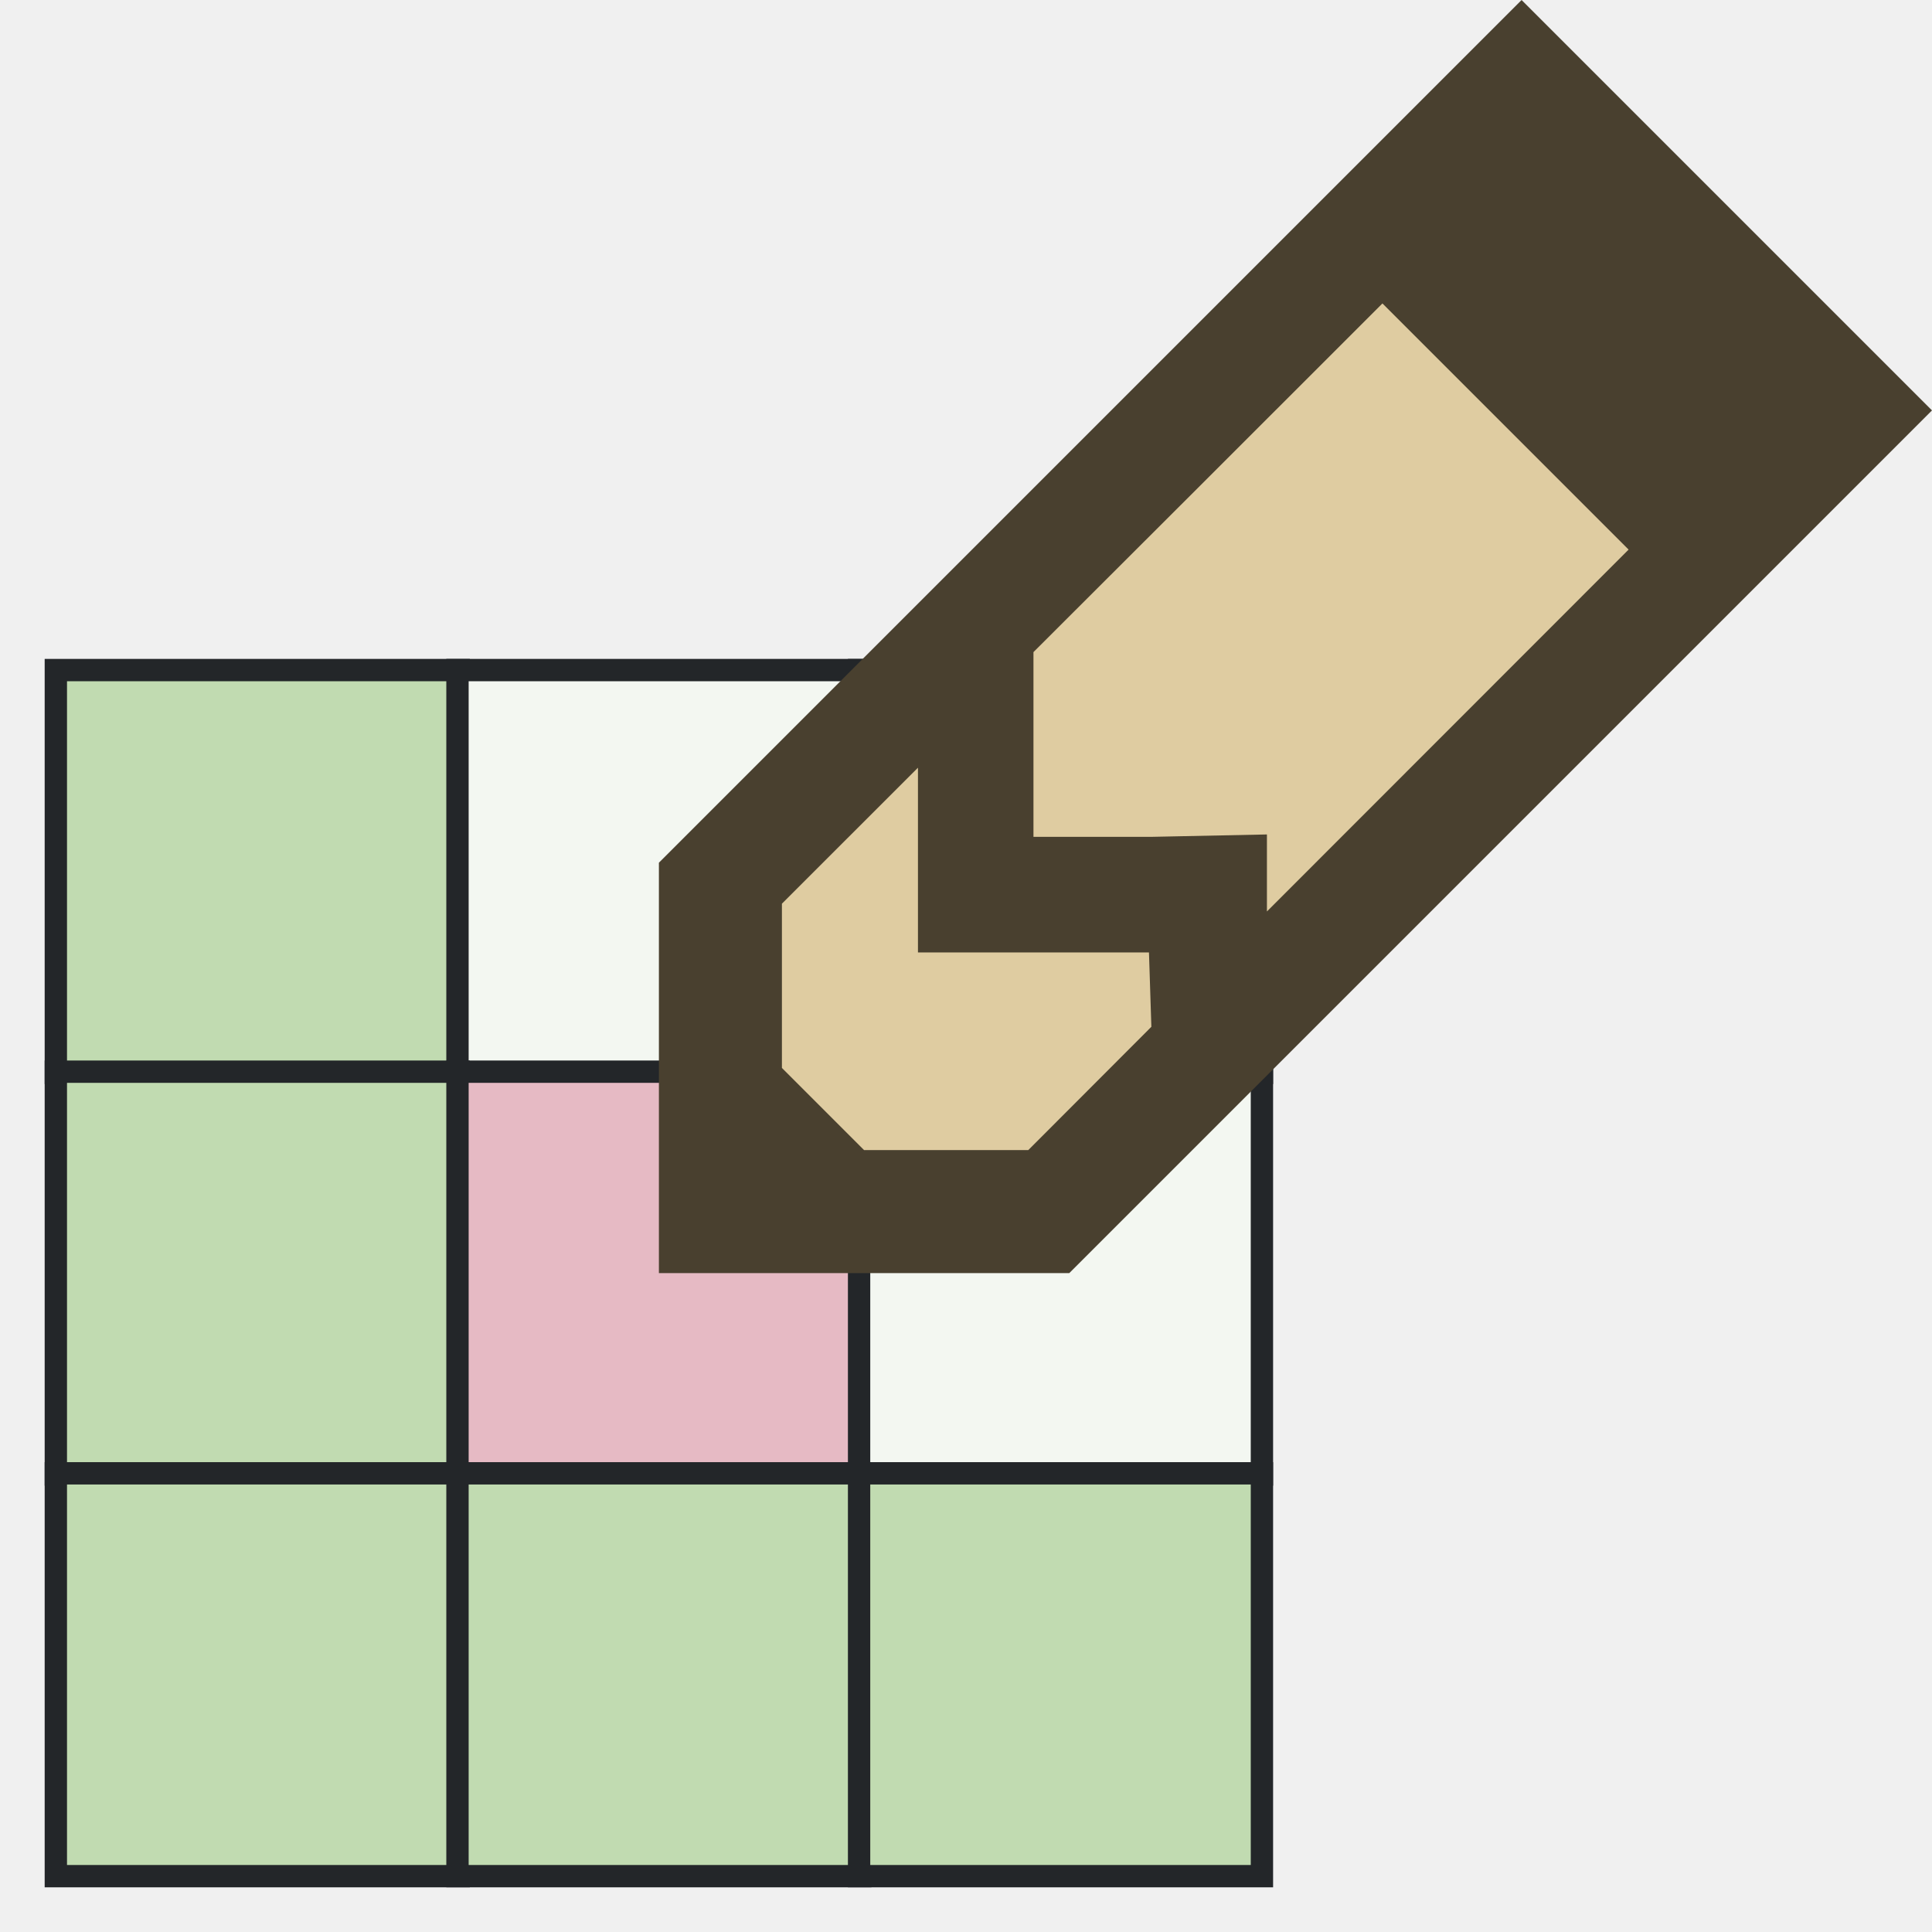
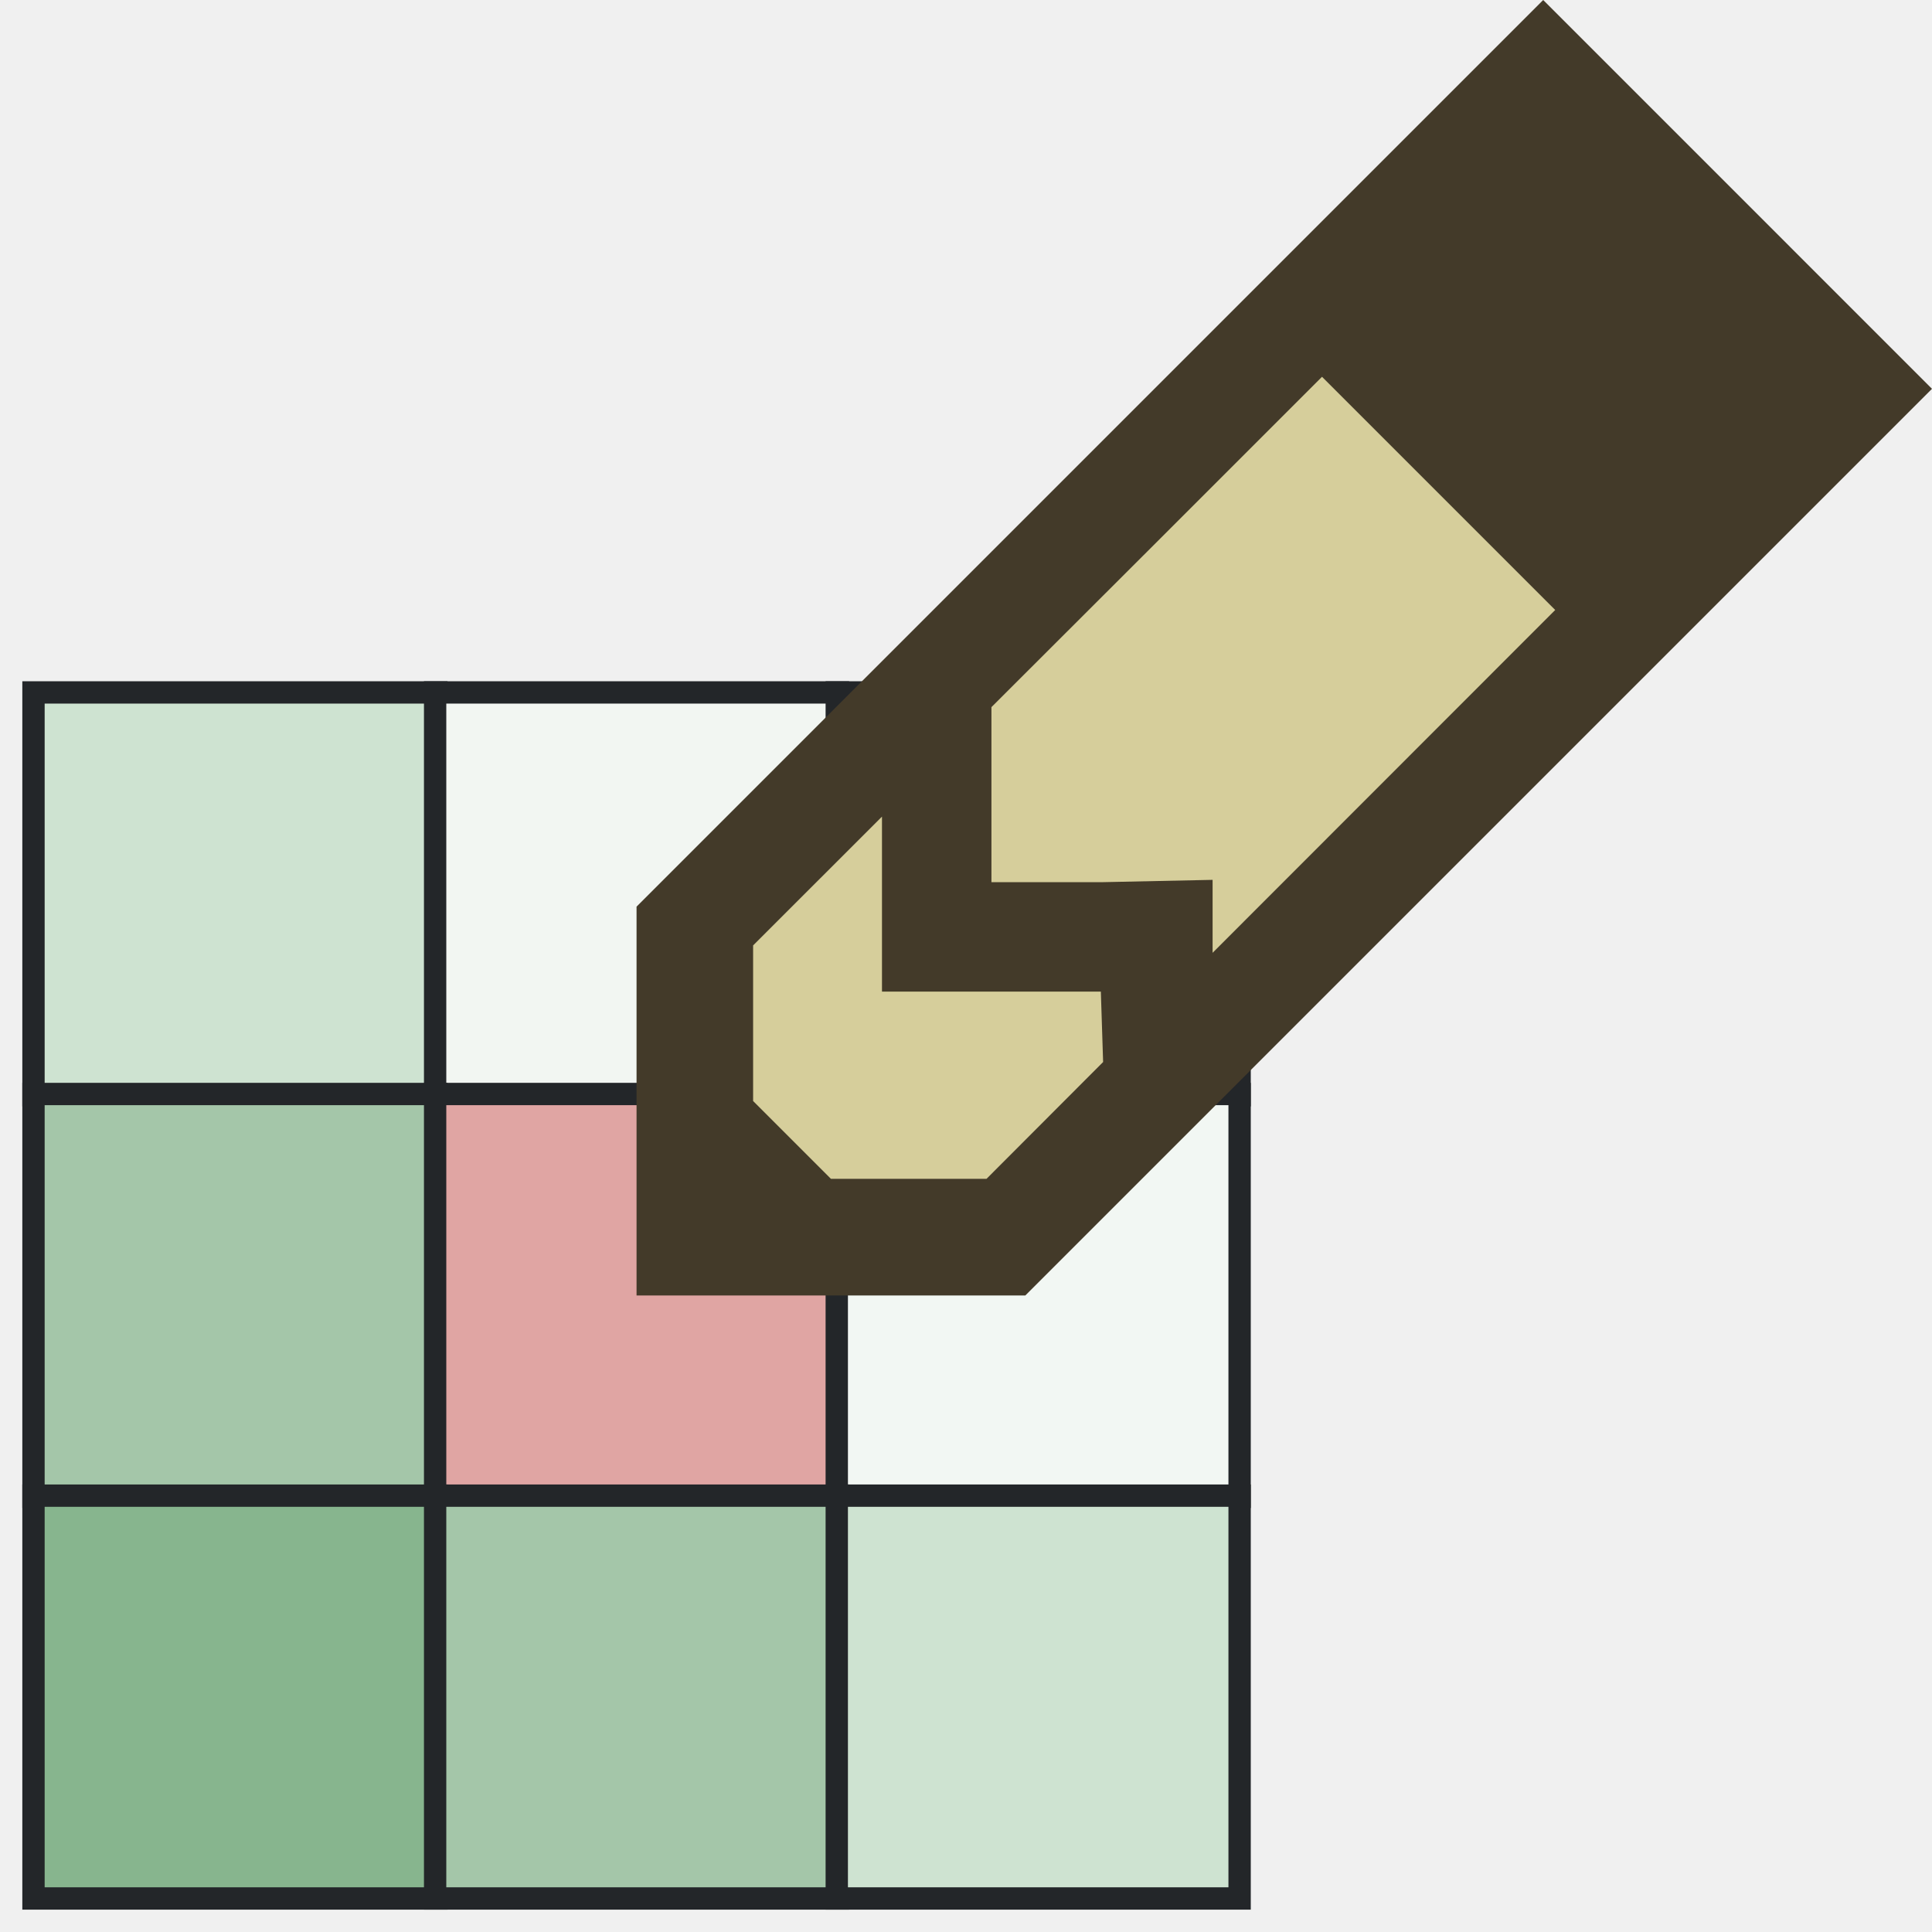
<svg xmlns="http://www.w3.org/2000/svg" viewBox="0 0 63.794 63.794" id="svg2" height="86.5" version="1.1" width="86.5">
  <defs id="defs5455">
    <marker orient="auto" refY="0" refX="0" id="marker7172" style="overflow:visible">
      <path id="path7170" style="fill:#3a3a3a;fill-opacity:1;fill-rule:evenodd;stroke:#3a3a3a;stroke-width:0.625;stroke-linejoin:round;stroke-opacity:1" d="M 8.719,4.034 -2.207,0.016 8.719,-4.002 c -1.745,2.372 -1.735,5.617 -6e-7,8.035 z" transform="scale(-0.6)" />
    </marker>
    <marker style="overflow:visible" id="marker6446" refX="0.0" refY="0.0" orient="auto">
      <path transform="scale(0.4)" style="fill-rule:evenodd;stroke:#3a3a3a;stroke-width:1pt;stroke-opacity:1;fill:#3a3a3a;fill-opacity:1" d="M 5.77,0.0 L -2.88,5.0 L -2.88,-5.0 L 5.77,0.0 z " id="path6444" />
    </marker>
    <marker style="overflow:visible" id="marker6374" refX="0.0" refY="0.0" orient="auto">
      <path transform="scale(0.2)" style="fill-rule:evenodd;stroke:#3a3a3a;stroke-width:1pt;stroke-opacity:1;fill:#3a3a3a;fill-opacity:1" d="M 5.77,0.0 L -2.88,5.0 L -2.88,-5.0 L 5.77,0.0 z " id="path6372" />
    </marker>
    <marker style="overflow:visible" id="marker5660" refX="0" refY="0" orient="auto">
      <path transform="scale(-0.6)" d="M 8.719,4.034 -2.207,0.016 8.719,-4.002 c -1.745,2.372 -1.735,5.617 -6e-7,8.035 z" style="fill:#3a3a3a;fill-opacity:1;fill-rule:evenodd;stroke:#3a3a3a;stroke-width:0.625;stroke-linejoin:round;stroke-opacity:1" id="path5658" />
    </marker>
    <marker style="overflow:visible;" id="marker5598" refX="0.0" refY="0.0" orient="auto">
      <path transform="scale(0.4) rotate(180) translate(10,0)" style="fill-rule:evenodd;stroke:#3a3a3a;stroke-width:1pt;stroke-opacity:1;fill:#3a3a3a;fill-opacity:1" d="M 0.0,0.0 L 5.0,-5.0 L -12.5,0.0 L 5.0,5.0 L 0.0,0.0 z " id="path5596" />
    </marker>
    <marker orient="auto" refY="0.0" refX="0.0" id="marker1836" style="overflow:visible;">
      <path id="path1834" style="fill-rule:evenodd;stroke-width:0.625;stroke-linejoin:round;stroke:#3a3a3a;stroke-opacity:1;fill:#3a3a3a;fill-opacity:1" d="M 8.719,4.034 L -2.207,0.016 L 8.719,-4.002 C 6.973,-1.63 6.983,1.616 8.719,4.034 z " transform="scale(0.6) rotate(180) translate(0,0)" />
    </marker>
    <marker orient="auto" refY="0.0" refX="0.0" id="marker1748" style="overflow:visible;">
      <path id="path1746" d="M 0.0,0.0 L 5.0,-5.0 L -12.5,0.0 L 5.0,5.0 L 0.0,0.0 z " style="fill-rule:evenodd;stroke:#4d4d4d;stroke-width:1pt;stroke-opacity:1;fill:#4d4d4d;fill-opacity:1" transform="scale(0.4) rotate(180) translate(10,0)" />
    </marker>
    <marker orient="auto" refY="0.0" refX="0.0" id="marker1654" style="overflow:visible">
      <path id="path1652" d="M 5.77,0.0 L -2.88,5.0 L -2.88,-5.0 L 5.77,0.0 z " style="fill-rule:evenodd;stroke:#4d4d4d;stroke-width:1pt;stroke-opacity:1;fill:#4d4d4d;fill-opacity:1" transform="scale(0.4)" />
    </marker>
    <marker orient="auto" refY="0.0" refX="0.0" id="marker1578" style="overflow:visible;">
      <path id="path1576" style="fill-rule:evenodd;stroke-width:0.625;stroke-linejoin:round;stroke:#4d4d4d;stroke-opacity:1;fill:#4d4d4d;fill-opacity:1" d="M 8.719,4.034 L -2.207,0.016 L 8.719,-4.002 C 6.973,-1.63 6.983,1.616 8.719,4.034 z " transform="scale(0.6) rotate(180) translate(0,0)" />
    </marker>
    <marker orient="auto" refY="0.0" refX="0.0" id="Arrow1Sstart" style="overflow:visible">
      <path id="path874" d="M 0.0,0.0 L 5.0,-5.0 L -12.5,0.0 L 5.0,5.0 L 0.0,0.0 z " style="fill-rule:evenodd;stroke:#4d4d4d;stroke-width:1pt;stroke-opacity:1;fill:#4d4d4d;fill-opacity:1" transform="scale(0.2) translate(6,0)" />
    </marker>
    <marker orient="auto" refY="0.0" refX="0.0" id="Arrow2Mend" style="overflow:visible;">
      <path id="path889" style="fill-rule:evenodd;stroke-width:0.625;stroke-linejoin:round;stroke:#4d4d4d;stroke-opacity:1;fill:#4d4d4d;fill-opacity:1" d="M 8.719,4.034 L -2.207,0.016 L 8.719,-4.002 C 6.973,-1.63 6.983,1.616 8.719,4.034 z " transform="scale(0.6) rotate(180) translate(0,0)" />
    </marker>
    <marker orient="auto" refY="0.0" refX="0.0" id="marker1242" style="overflow:visible;">
      <path id="path1240" style="fill-rule:evenodd;stroke-width:0.625;stroke-linejoin:round;stroke:#4d4d4d;stroke-opacity:1;fill:#4d4d4d;fill-opacity:1" d="M 8.719,4.034 L -2.207,0.016 L 8.719,-4.002 C 6.973,-1.63 6.983,1.616 8.719,4.034 z " transform="scale(1.1) rotate(180) translate(1,0)" />
    </marker>
    <marker orient="auto" refY="0.0" refX="0.0" id="Arrow2Sstart" style="overflow:visible">
      <path id="path892" style="fill-rule:evenodd;stroke-width:0.625;stroke-linejoin:round;stroke:#4d4d4d;stroke-opacity:1;fill:#4d4d4d;fill-opacity:1" d="M 8.719,4.034 L -2.207,0.016 L 8.719,-4.002 C 6.973,-1.63 6.983,1.616 8.719,4.034 z " transform="scale(0.3) translate(-2.3,0)" />
    </marker>
    <marker orient="auto" refY="0.0" refX="0.0" id="Arrow1Mend" style="overflow:visible;">
      <path id="path871" d="M 0.0,0.0 L 5.0,-5.0 L -12.5,0.0 L 5.0,5.0 L 0.0,0.0 z " style="fill-rule:evenodd;stroke:#4d4d4d;stroke-width:1pt;stroke-opacity:1;fill:#4d4d4d;fill-opacity:1" transform="scale(0.4) rotate(180) translate(10,0)" />
    </marker>
    <marker orient="auto" refY="0.0" refX="0.0" id="Arrow2Lend" style="overflow:visible;">
      <path id="path883" style="fill-rule:evenodd;stroke-width:0.625;stroke-linejoin:round;stroke:#4d4d4d;stroke-opacity:1;fill:#4d4d4d;fill-opacity:1" d="M 8.719,4.034 L -2.207,0.016 L 8.719,-4.002 C 6.973,-1.63 6.983,1.616 8.719,4.034 z " transform="scale(1.1) rotate(180) translate(1,0)" />
    </marker>
    <marker orient="auto" refY="0.0" refX="0.0" id="Arrow1Lend" style="overflow:visible;">
      <path id="path865" d="M 0.0,0.0 L 5.0,-5.0 L -12.5,0.0 L 5.0,5.0 L 0.0,0.0 z " style="fill-rule:evenodd;stroke:#4d4d4d;stroke-width:1pt;stroke-opacity:1;fill:#4d4d4d;fill-opacity:1" transform="scale(0.8) rotate(180) translate(12.5,0)" />
    </marker>
    <style id="current-color-scheme" type="text/css">
      .ColorScheme-Text {
        color:#4d4d4d;
      }
      </style>
    <style id="current-color-scheme-3" type="text/css">
      .ColorScheme-Text {
        color:#4d4d4d;
      }
      </style>
    <style id="current-color-scheme-5" type="text/css">
      .ColorScheme-Text {
        color:#4d4d4d;
      }
      </style>
    <style id="current-color-scheme-35" type="text/css">
      .ColorScheme-PositiveText {
        color:#27ae60;
      }
      </style>
    <marker orient="auto" refY="0" refX="0" id="marker1836-6" style="overflow:visible">
      <path id="path1834-7" style="fill:#3a3a3a;fill-opacity:1;fill-rule:evenodd;stroke:#3a3a3a;stroke-width:0.625;stroke-linejoin:round;stroke-opacity:1" d="M 8.719,4.034 -2.207,0.016 8.719,-4.002 c -1.745,2.372 -1.735,5.617 -6e-7,8.035 z" transform="scale(-0.6)" />
    </marker>
    <marker orient="auto" refY="0" refX="0" id="marker1836-6-0" style="overflow:visible">
      <path id="path1834-7-9" style="fill:#323232;fill-opacity:1;fill-rule:evenodd;stroke:#323232;stroke-width:0.625;stroke-linejoin:round;stroke-opacity:1" d="M 8.719,4.034 -2.207,0.016 8.719,-4.002 c -1.745,2.372 -1.735,5.617 -6e-7,8.035 z" transform="scale(-0.6)" />
    </marker>
    <marker orient="auto" refY="0" refX="0" id="marker1836-3" style="overflow:visible">
      <path id="path1834-6" style="fill:#323232;fill-opacity:1;fill-rule:evenodd;stroke:#323232;stroke-width:0.625;stroke-linejoin:round;stroke-opacity:1" d="M 8.719,4.034 -2.207,0.016 8.719,-4.002 c -1.745,2.372 -1.735,5.617 -6e-7,8.035 z" transform="scale(-0.6)" />
    </marker>
    <marker orient="auto" refY="0" refX="0" id="marker1836-6-2" style="overflow:visible">
      <path id="path1834-7-6" style="fill:#323232;fill-opacity:1;fill-rule:evenodd;stroke:#323232;stroke-width:0.625;stroke-linejoin:round;stroke-opacity:1" d="M 8.719,4.034 -2.207,0.016 8.719,-4.002 c -1.745,2.372 -1.735,5.617 -6e-7,8.035 z" transform="scale(-0.6)" />
    </marker>
    <style id="current-color-scheme-36" type="text/css">
      .ColorScheme-Text {
        color:#232629;
      }
      </style>
    <style id="current-color-scheme-7" type="text/css">
      .ColorScheme-Text {
        color:#232629;
      }
      </style>
    <style id="current-color-scheme-53" type="text/css">
      .ColorScheme-NegativeText {
        color:#da4453;
      }
      </style>
    <style id="current-color-scheme-0" type="text/css">
      .ColorScheme-Text {
        color:#232629;
      }
      </style>
    <style id="current-color-scheme-367" type="text/css">
      .ColorScheme-Text {
        color:#4d4d4d;
      }
      </style>
    <style type="text/css" id="current-color-scheme-7-5">
      .ColorScheme-Text {
        color:#4d4d4d;
      }
      </style>
    <style type="text/css" id="current-color-scheme-2">
      .ColorScheme-Text {
        color:#4d4d4d;
      }
      .ColorScheme-NegativeText {
        color:#da4453;
      }
      </style>
    <style type="text/css" id="current-color-scheme-6">
      .ColorScheme-Text {
        color:#232629;
      }
      </style>
-     <marker style="overflow:visible" id="marker7172-5" refX="0" refY="0" orient="auto">
-       <path transform="scale(-0.6)" d="M 8.719,4.034 -2.207,0.016 8.719,-4.002 c -1.745,2.372 -1.735,5.617 -6e-7,8.035 z" style="fill:#3a3a3a;fill-opacity:1;fill-rule:evenodd;stroke:#3a3a3a;stroke-width:0.625;stroke-linejoin:round;stroke-opacity:1" id="path7170-3" />
-     </marker>
-     <marker orient="auto" refY="0.0" refX="0.0" id="marker6446-5" style="overflow:visible">
-       <path id="path6444-6" d="M 5.77,0.0 L -2.88,5.0 L -2.88,-5.0 L 5.77,0.0 z " style="fill-rule:evenodd;stroke:#3a3a3a;stroke-width:1pt;stroke-opacity:1;fill:#3a3a3a;fill-opacity:1" transform="scale(0.4)" />
-     </marker>
-     <marker orient="auto" refY="0.0" refX="0.0" id="marker6374-2" style="overflow:visible">
-       <path id="path6372-9" d="M 5.77,0.0 L -2.88,5.0 L -2.88,-5.0 L 5.77,0.0 z " style="fill-rule:evenodd;stroke:#3a3a3a;stroke-width:1pt;stroke-opacity:1;fill:#3a3a3a;fill-opacity:1" transform="scale(0.2)" />
-     </marker>
-     <marker orient="auto" refY="0" refX="0" id="marker5660-1" style="overflow:visible">
-       <path id="path5658-2" style="fill:#3a3a3a;fill-opacity:1;fill-rule:evenodd;stroke:#3a3a3a;stroke-width:0.625;stroke-linejoin:round;stroke-opacity:1" d="M 8.719,4.034 -2.207,0.016 8.719,-4.002 c -1.745,2.372 -1.735,5.617 -6e-7,8.035 z" transform="scale(-0.6)" />
-     </marker>
-     <marker orient="auto" refY="0.0" refX="0.0" id="marker5598-7" style="overflow:visible;">
-       <path id="path5596-0" d="M 0.0,0.0 L 5.0,-5.0 L -12.5,0.0 L 5.0,5.0 L 0.0,0.0 z " style="fill-rule:evenodd;stroke:#3a3a3a;stroke-width:1pt;stroke-opacity:1;fill:#3a3a3a;fill-opacity:1" transform="scale(0.4) rotate(180) translate(10,0)" />
-     </marker>
-     <marker style="overflow:visible;" id="marker1836-9" refX="0.0" refY="0.0" orient="auto">
-       <path transform="scale(0.6) rotate(180) translate(0,0)" d="M 8.719,4.034 L -2.207,0.016 L 8.719,-4.002 C 6.973,-1.63 6.983,1.616 8.719,4.034 z " style="fill-rule:evenodd;stroke-width:0.625;stroke-linejoin:round;stroke:#3a3a3a;stroke-opacity:1;fill:#3a3a3a;fill-opacity:1" id="path1834-3" />
-     </marker>
-     <marker style="overflow:visible;" id="marker1748-6" refX="0.0" refY="0.0" orient="auto">
-       <path transform="scale(0.4) rotate(180) translate(10,0)" style="fill-rule:evenodd;stroke:#4d4d4d;stroke-width:1pt;stroke-opacity:1;fill:#4d4d4d;fill-opacity:1" d="M 0.0,0.0 L 5.0,-5.0 L -12.5,0.0 L 5.0,5.0 L 0.0,0.0 z " id="path1746-0" />
-     </marker>
-     <marker style="overflow:visible" id="marker1654-6" refX="0.0" refY="0.0" orient="auto">
-       <path transform="scale(0.4)" style="fill-rule:evenodd;stroke:#4d4d4d;stroke-width:1pt;stroke-opacity:1;fill:#4d4d4d;fill-opacity:1" d="M 5.77,0.0 L -2.88,5.0 L -2.88,-5.0 L 5.77,0.0 z " id="path1652-2" />
-     </marker>
-     <marker style="overflow:visible;" id="marker1578-6" refX="0.0" refY="0.0" orient="auto">
-       <path transform="scale(0.6) rotate(180) translate(0,0)" d="M 8.719,4.034 L -2.207,0.016 L 8.719,-4.002 C 6.973,-1.63 6.983,1.616 8.719,4.034 z " style="fill-rule:evenodd;stroke-width:0.625;stroke-linejoin:round;stroke:#4d4d4d;stroke-opacity:1;fill:#4d4d4d;fill-opacity:1" id="path1576-1" />
-     </marker>
-     <marker style="overflow:visible" id="Arrow1Sstart-8" refX="0.0" refY="0.0" orient="auto">
-       <path transform="scale(0.2) translate(6,0)" style="fill-rule:evenodd;stroke:#4d4d4d;stroke-width:1pt;stroke-opacity:1;fill:#4d4d4d;fill-opacity:1" d="M 0.0,0.0 L 5.0,-5.0 L -12.5,0.0 L 5.0,5.0 L 0.0,0.0 z " id="path874-7" />
-     </marker>
-     <marker style="overflow:visible;" id="Arrow2Mend-9" refX="0.0" refY="0.0" orient="auto">
-       <path transform="scale(0.6) rotate(180) translate(0,0)" d="M 8.719,4.034 L -2.207,0.016 L 8.719,-4.002 C 6.973,-1.63 6.983,1.616 8.719,4.034 z " style="fill-rule:evenodd;stroke-width:0.625;stroke-linejoin:round;stroke:#4d4d4d;stroke-opacity:1;fill:#4d4d4d;fill-opacity:1" id="path889-2" />
-     </marker>
-     <marker style="overflow:visible;" id="marker1242-0" refX="0.0" refY="0.0" orient="auto">
-       <path transform="scale(1.1) rotate(180) translate(1,0)" d="M 8.719,4.034 L -2.207,0.016 L 8.719,-4.002 C 6.973,-1.63 6.983,1.616 8.719,4.034 z " style="fill-rule:evenodd;stroke-width:0.625;stroke-linejoin:round;stroke:#4d4d4d;stroke-opacity:1;fill:#4d4d4d;fill-opacity:1" id="path1240-2" />
-     </marker>
-     <marker style="overflow:visible" id="Arrow2Sstart-3" refX="0.0" refY="0.0" orient="auto">
-       <path transform="scale(0.3) translate(-2.3,0)" d="M 8.719,4.034 L -2.207,0.016 L 8.719,-4.002 C 6.973,-1.63 6.983,1.616 8.719,4.034 z " style="fill-rule:evenodd;stroke-width:0.625;stroke-linejoin:round;stroke:#4d4d4d;stroke-opacity:1;fill:#4d4d4d;fill-opacity:1" id="path892-7" />
-     </marker>
-     <marker style="overflow:visible;" id="Arrow1Mend-5" refX="0.0" refY="0.0" orient="auto">
-       <path transform="scale(0.4) rotate(180) translate(10,0)" style="fill-rule:evenodd;stroke:#4d4d4d;stroke-width:1pt;stroke-opacity:1;fill:#4d4d4d;fill-opacity:1" d="M 0.0,0.0 L 5.0,-5.0 L -12.5,0.0 L 5.0,5.0 L 0.0,0.0 z " id="path871-9" />
-     </marker>
-     <marker style="overflow:visible;" id="Arrow2Lend-2" refX="0.0" refY="0.0" orient="auto">
-       <path transform="scale(1.1) rotate(180) translate(1,0)" d="M 8.719,4.034 L -2.207,0.016 L 8.719,-4.002 C 6.973,-1.63 6.983,1.616 8.719,4.034 z " style="fill-rule:evenodd;stroke-width:0.625;stroke-linejoin:round;stroke:#4d4d4d;stroke-opacity:1;fill:#4d4d4d;fill-opacity:1" id="path883-2" />
-     </marker>
-     <marker style="overflow:visible;" id="Arrow1Lend-8" refX="0.0" refY="0.0" orient="auto">
-       <path transform="scale(0.8) rotate(180) translate(12.5,0)" style="fill-rule:evenodd;stroke:#4d4d4d;stroke-width:1pt;stroke-opacity:1;fill:#4d4d4d;fill-opacity:1" d="M 0.0,0.0 L 5.0,-5.0 L -12.5,0.0 L 5.0,5.0 L 0.0,0.0 z " id="path865-9" />
-     </marker>
-     <style type="text/css" id="current-color-scheme-73">
-       .ColorScheme-Text {
-         color:#4d4d4d;
-       }
-       </style>
-     <style type="text/css" id="current-color-scheme-3-6">
-       .ColorScheme-Text {
-         color:#4d4d4d;
-       }
-       </style>
-     <style type="text/css" id="current-color-scheme-5-1">
-       .ColorScheme-Text {
-         color:#4d4d4d;
-       }
-       </style>
-     <style type="text/css" id="current-color-scheme-35-2">
-       .ColorScheme-PositiveText {
-         color:#27ae60;
-       }
-       </style>
-     <marker style="overflow:visible" id="marker1836-6-9" refX="0" refY="0" orient="auto">
-       <path transform="scale(-0.6)" d="M 8.719,4.034 -2.207,0.016 8.719,-4.002 c -1.745,2.372 -1.735,5.617 -6e-7,8.035 z" style="fill:#3a3a3a;fill-opacity:1;fill-rule:evenodd;stroke:#3a3a3a;stroke-width:0.625;stroke-linejoin:round;stroke-opacity:1" id="path1834-7-3" />
-     </marker>
-     <marker style="overflow:visible" id="marker1836-6-0-1" refX="0" refY="0" orient="auto">
-       <path transform="scale(-0.6)" d="M 8.719,4.034 -2.207,0.016 8.719,-4.002 c -1.745,2.372 -1.735,5.617 -6e-7,8.035 z" style="fill:#323232;fill-opacity:1;fill-rule:evenodd;stroke:#323232;stroke-width:0.625;stroke-linejoin:round;stroke-opacity:1" id="path1834-7-9-9" />
-     </marker>
-     <marker style="overflow:visible" id="marker1836-3-4" refX="0" refY="0" orient="auto">
-       <path transform="scale(-0.6)" d="M 8.719,4.034 -2.207,0.016 8.719,-4.002 c -1.745,2.372 -1.735,5.617 -6e-7,8.035 z" style="fill:#323232;fill-opacity:1;fill-rule:evenodd;stroke:#323232;stroke-width:0.625;stroke-linejoin:round;stroke-opacity:1" id="path1834-6-7" />
-     </marker>
-     <marker style="overflow:visible" id="marker1836-6-2-8" refX="0" refY="0" orient="auto">
-       <path transform="scale(-0.6)" d="M 8.719,4.034 -2.207,0.016 8.719,-4.002 c -1.745,2.372 -1.735,5.617 -6e-7,8.035 z" style="fill:#323232;fill-opacity:1;fill-rule:evenodd;stroke:#323232;stroke-width:0.625;stroke-linejoin:round;stroke-opacity:1" id="path1834-7-6-4" />
-     </marker>
-     <style type="text/css" id="current-color-scheme-36-5">
-       .ColorScheme-Text {
-         color:#232629;
-       }
-       </style>
-     <style type="text/css" id="current-color-scheme-7-0">
-       .ColorScheme-Text {
-         color:#232629;
-       }
-       </style>
-     <style type="text/css" id="current-color-scheme-53-3">
-       .ColorScheme-NegativeText {
-         color:#da4453;
-       }
-       </style>
-     <style type="text/css" id="current-color-scheme-0-6">
-       .ColorScheme-Text {
-         color:#232629;
-       }
-       </style>
-     <style type="text/css" id="current-color-scheme-367-1">
-       .ColorScheme-Text {
-         color:#4d4d4d;
-       }
-       </style>
-     <style id="current-color-scheme-7-5-0" type="text/css">
-       .ColorScheme-Text {
-         color:#4d4d4d;
-       }
-       </style>
-     <style id="current-color-scheme-2-6" type="text/css">
-       .ColorScheme-Text {
-         color:#4d4d4d;
-       }
-       .ColorScheme-NegativeText {
-         color:#da4453;
-       }
-       </style>
-     <style id="current-color-scheme-6-3" type="text/css">
-       .ColorScheme-Text {
-         color:#232629;
-       }
-       </style>
  </defs>
  <g id="layer1" transform="translate(-384.7454,-483.8266)">
-     <rect style="opacity:1;fill:#c1dbb1;fill-opacity:1;stroke:#232629;stroke-width:1.475;stroke-linecap:square;stroke-linejoin:miter;stroke-miterlimit:4;stroke-dasharray:none;stroke-dashoffset:0;stroke-opacity:1;paint-order:stroke fill markers" id="rect1163-1" width="12.564" height="12.564" x="386.958" y="506.321" />
-     <rect style="opacity:1;fill:#f3f7f1;fill-opacity:1;stroke:#232629;stroke-width:1.475;stroke-linecap:square;stroke-linejoin:miter;stroke-miterlimit:4;stroke-dasharray:none;stroke-dashoffset:0;stroke-opacity:1;paint-order:stroke fill markers" id="rect1163-27" width="12.564" height="12.564" x="400.22" y="506.321" />
-     <rect style="opacity:1;fill:#e1e6e6;fill-opacity:1;stroke:#232629;stroke-width:1.475;stroke-linecap:square;stroke-linejoin:miter;stroke-miterlimit:4;stroke-dasharray:none;stroke-dashoffset:0;stroke-opacity:1;paint-order:stroke fill markers" id="rect1163-0" width="12.564" height="12.564" x="413.481" y="506.321" />
-     <rect style="opacity:1;fill:#c1dbb1;fill-opacity:1;stroke:#232629;stroke-width:1.475;stroke-linecap:square;stroke-linejoin:miter;stroke-miterlimit:4;stroke-dasharray:none;stroke-dashoffset:0;stroke-opacity:1;paint-order:stroke fill markers" id="rect1163-1-3" width="12.564" height="12.564" x="386.958" y="519.582" />
-     <rect style="opacity:1;fill:#e6bac4;fill-opacity:1;stroke:#232629;stroke-width:1.475;stroke-linecap:square;stroke-linejoin:miter;stroke-miterlimit:4;stroke-dasharray:none;stroke-dashoffset:0;stroke-opacity:1;paint-order:stroke fill markers" id="rect1163-27-6" width="12.564" height="12.564" x="400.22" y="519.582" />
-     <rect style="opacity:1;fill:#f3f7f1;fill-opacity:1;stroke:#232629;stroke-width:1.475;stroke-linecap:square;stroke-linejoin:miter;stroke-miterlimit:4;stroke-dasharray:none;stroke-dashoffset:0;stroke-opacity:1;paint-order:stroke fill markers" id="rect1163-0-0" width="12.564" height="12.564" x="413.481" y="519.582" />
-     <rect style="opacity:1;fill:#c1dbb1;fill-opacity:1;stroke:#232629;stroke-width:1.475;stroke-linecap:square;stroke-linejoin:miter;stroke-miterlimit:4;stroke-dasharray:none;stroke-dashoffset:0;stroke-opacity:1;paint-order:stroke fill markers" id="rect1163-1-2" width="12.564" height="12.564" x="386.958" y="532.844" />
-     <rect style="opacity:1;fill:#c1dbb1;fill-opacity:1;stroke:#232629;stroke-width:1.475;stroke-linecap:square;stroke-linejoin:miter;stroke-miterlimit:4;stroke-dasharray:none;stroke-dashoffset:0;stroke-opacity:1;paint-order:stroke fill markers" id="rect1163-27-61" width="12.564" height="12.564" x="400.22" y="532.844" />
-     <rect style="opacity:1;fill:#c1dbb1;fill-opacity:1;stroke:#232629;stroke-width:1.475;stroke-linecap:square;stroke-linejoin:miter;stroke-miterlimit:4;stroke-dasharray:none;stroke-dashoffset:0;stroke-opacity:1;paint-order:stroke fill markers" id="rect1163-0-8" width="12.564" height="12.564" x="413.481" y="532.844" />
+     <rect style="opacity:1;fill:#cee3d1;fill-opacity:1;stroke:#232629;stroke-width:1.475;stroke-linecap:square;stroke-linejoin:miter;stroke-miterlimit:4;stroke-dasharray:none;stroke-dashoffset:0;stroke-opacity:1;paint-order:stroke fill markers" id="rect1163-1" width="12.564" height="12.564" x="386.22" y="507.059" />
+     <rect style="opacity:1;fill:#f2f6f2;fill-opacity:1;stroke:#232629;stroke-width:1.475;stroke-linecap:square;stroke-linejoin:miter;stroke-miterlimit:4;stroke-dasharray:none;stroke-dashoffset:0;stroke-opacity:1;paint-order:stroke fill markers" id="rect1163-27" width="12.564" height="12.564" x="399.482" y="507.059" />
+     <rect style="opacity:1;fill:#ffffff;fill-opacity:0.973;stroke:#232629;stroke-width:1.475;stroke-linecap:square;stroke-linejoin:miter;stroke-miterlimit:4;stroke-dasharray:none;stroke-dashoffset:0;stroke-opacity:1;paint-order:stroke fill markers" id="rect1163-0" width="12.564" height="12.564" x="412.744" y="507.059" />
+     <rect style="opacity:1;fill:#a4c6a9;fill-opacity:1;stroke:#232629;stroke-width:1.475;stroke-linecap:square;stroke-linejoin:miter;stroke-miterlimit:4;stroke-dasharray:none;stroke-dashoffset:0;stroke-opacity:1;paint-order:stroke fill markers" id="rect1163-1-3" width="12.564" height="12.564" x="386.22" y="520.319" />
+     <rect style="opacity:1;fill:#e0a5a3;fill-opacity:1;stroke:#232629;stroke-width:1.475;stroke-linecap:square;stroke-linejoin:miter;stroke-miterlimit:4;stroke-dasharray:none;stroke-dashoffset:0;stroke-opacity:1;paint-order:stroke fill markers" id="rect1163-27-6" width="12.564" height="12.564" x="399.482" y="520.319" />
+     <rect style="opacity:1;fill:#f2f7f3;fill-opacity:1;stroke:#232629;stroke-width:1.475;stroke-linecap:square;stroke-linejoin:miter;stroke-miterlimit:4;stroke-dasharray:none;stroke-dashoffset:0;stroke-opacity:1;paint-order:stroke fill markers" id="rect1163-0-0" width="12.564" height="12.564" x="412.744" y="520.319" />
+     <rect style="opacity:1;fill:#87b58e;fill-opacity:1;stroke:#232629;stroke-width:1.475;stroke-linecap:square;stroke-linejoin:miter;stroke-miterlimit:4;stroke-dasharray:none;stroke-dashoffset:0;stroke-opacity:1;paint-order:stroke fill markers" id="rect1163-1-2" width="12.564" height="12.564" x="386.22" y="533.581" />
+     <rect style="opacity:1;fill:#a4c6a9;fill-opacity:1;stroke:#232629;stroke-width:1.475;stroke-linecap:square;stroke-linejoin:miter;stroke-miterlimit:4;stroke-dasharray:none;stroke-dashoffset:0;stroke-opacity:1;paint-order:stroke fill markers" id="rect1163-27-61" width="12.564" height="12.564" x="399.482" y="533.581" />
+     <rect style="opacity:1;fill:#cee3d1;fill-opacity:1;stroke:#232629;stroke-width:1.475;stroke-linecap:square;stroke-linejoin:miter;stroke-miterlimit:4;stroke-dasharray:none;stroke-dashoffset:0;stroke-opacity:1;paint-order:stroke fill markers" id="rect1163-0-8" width="12.564" height="12.564" x="412.744" y="533.581" />
+     <rect style="opacity:1;fill:#d6ce9b;fill-opacity:1;stroke:#ffffff;stroke-width:1.426;stroke-linecap:round;stroke-linejoin:round;stroke-miterlimit:4.6;stroke-dasharray:none;stroke-dashoffset:0;stroke-opacity:1;paint-order:stroke fill markers" id="rect1155" width="40.204" height="14.8" x="-104.88" y="651.807" transform="matrix(0.7089493,-0.7052594,0.7345619,0.6785417,0,0)" ry="5.352" rx="5.352" />
    <rect width="0" x="352.953" y="492.915" height="14.668" style="fill:#4d4d4d" id="rect4035" />
    <rect width="0" x="359.914" y="515.485" height="14.668" style="fill:#4d4d4d" id="rect4035-8" />
    <rect width="0" x="361.727" y="514.424" height="14.668" style="fill:#4d4d4d" id="rect4035-0" />
    <rect width="0" x="335.797" y="489.133" height="14.668" style="fill:#4d4d4d" id="rect4035-06" />
    <rect width="0" x="342.757" y="511.704" height="14.668" style="fill:#4d4d4d" id="rect4035-8-7" />
    <rect width="0" x="344.571" y="510.643" height="14.668" style="fill:#4d4d4d" id="rect4035-0-42" />
    <rect width="0" x="335.797" y="489.133" height="14.668" style="fill:#4d4d4d" id="rect4035-3" />
    <rect width="0" x="342.757" y="511.704" height="14.668" style="fill:#4d4d4d" id="rect4035-8-9" />
    <rect width="0" x="344.571" y="510.643" height="14.668" style="fill:#4d4d4d" id="rect4035-0-4" />
    <rect width="0" x="335.797" y="489.133" height="14.668" style="fill:#4d4d4d" id="rect4035-2" />
    <rect width="0" x="342.757" y="511.704" height="14.668" style="fill:#4d4d4d" id="rect4035-8-99" />
    <rect width="0" x="344.571" y="510.643" height="14.668" style="fill:#4d4d4d" id="rect4035-0-43" />
    <rect width="0" x="335.797" y="489.133" height="14.668" style="fill:#4d4d4d" id="rect4035-3-9" />
    <rect width="0" x="342.757" y="511.704" height="14.668" style="fill:#4d4d4d" id="rect4035-8-9-9" />
    <rect width="0" x="344.571" y="510.643" height="14.668" style="fill:#4d4d4d" id="rect4035-0-4-4" />
    <rect width="0" x="406.067" y="510.423" height="11" style="fill:#4d4d4d" id="rect4035-5" />
    <rect width="0" x="401.515" y="512.942" height="11" style="fill:#4d4d4d" id="rect4035-7" />
    <rect width="0" x="397.007" y="500.523" height="11" style="fill:#4d4d4d" id="rect4035-9" />
    <rect width="0" x="397.851" y="512.761" height="11" style="fill:#4d4d4d" id="rect4035-96" />
    <rect width="0" x="393.299" y="515.28" height="11" style="fill:#4d4d4d" id="rect4035-7-0" />
    <rect width="0" x="388.791" y="502.861" height="11" style="fill:#4d4d4d" id="rect4035-9-6" />
    <rect width="0" x="406.067" y="510.423" height="11" style="fill:#4d4d4d" id="rect4035-1" />
    <rect width="0" x="401.515" y="512.942" height="11" style="fill:#4d4d4d" id="rect4035-7-2" />
    <rect width="0" x="397.007" y="500.523" height="11" style="fill:#4d4d4d" id="rect4035-9-0" />
    <rect width="0" x="397.851" y="512.761" height="11" style="fill:#4d4d4d" id="rect4035-96-9" />
    <rect width="0" x="393.299" y="515.28" height="11" style="fill:#4d4d4d" id="rect4035-7-0-9" />
    <rect width="0" x="388.791" y="502.861" height="11" style="fill:#4d4d4d" id="rect4035-9-6-9" />
-     <rect style="opacity:1;fill:#dfcca1;fill-opacity:1;stroke:none;stroke-width:1.426;stroke-linecap:round;stroke-linejoin:round;stroke-miterlimit:4.6;stroke-dasharray:none;stroke-dashoffset:0;stroke-opacity:1;paint-order:stroke fill markers" id="rect1155" width="36.836" height="16.322" x="-104.535" y="652.065" transform="matrix(0.7089493,-0.7052594,0.7345619,0.6785417,0,0)" ry="6.224" rx="6.224" />
-     <rect width="0" x="388.85" y="552.451" height="14.668" style="fill:#4d4d4d" id="rect4035-37" />
-     <rect width="0" x="395.811" y="575.021" height="14.668" style="fill:#4d4d4d" id="rect4035-8-4" />
-     <rect width="0" x="397.624" y="573.96" height="14.668" style="fill:#4d4d4d" id="rect4035-0-5" />
-     <rect width="0" x="371.694" y="548.669" height="14.668" style="fill:#4d4d4d" id="rect4035-06-2" />
-     <rect width="0" x="378.654" y="571.24" height="14.668" style="fill:#4d4d4d" id="rect4035-8-7-5" />
-     <rect width="0" x="380.468" y="570.179" height="14.668" style="fill:#4d4d4d" id="rect4035-0-42-4" />
-     <rect width="0" x="371.694" y="548.669" height="14.668" style="fill:#4d4d4d" id="rect4035-3-7" />
-     <rect width="0" x="378.654" y="571.24" height="14.668" style="fill:#4d4d4d" id="rect4035-8-9-4" />
-     <rect width="0" x="380.468" y="570.179" height="14.668" style="fill:#4d4d4d" id="rect4035-0-4-43" />
-     <rect width="0" x="371.694" y="548.669" height="14.668" style="fill:#4d4d4d" id="rect4035-2-0" />
-     <rect width="0" x="378.654" y="571.24" height="14.668" style="fill:#4d4d4d" id="rect4035-8-99-7" />
-     <rect width="0" x="380.468" y="570.179" height="14.668" style="fill:#4d4d4d" id="rect4035-0-43-8" />
-     <rect width="0" x="371.694" y="548.669" height="14.668" style="fill:#4d4d4d" id="rect4035-3-9-6" />
-     <rect width="0" x="378.654" y="571.24" height="14.668" style="fill:#4d4d4d" id="rect4035-8-9-9-8" />
-     <rect width="0" x="380.468" y="570.179" height="14.668" style="fill:#4d4d4d" id="rect4035-0-4-4-8" />
-     <rect width="0" x="441.964" y="569.959" height="11" style="fill:#4d4d4d" id="rect4035-5-4" />
-     <rect width="0" x="437.412" y="572.478" height="11" style="fill:#4d4d4d" id="rect4035-7-3" />
-     <rect width="0" x="432.904" y="560.059" height="11" style="fill:#4d4d4d" id="rect4035-9-1" />
-     <rect width="0" x="433.748" y="572.297" height="11" style="fill:#4d4d4d" id="rect4035-96-4" />
-     <rect width="0" x="429.196" y="574.816" height="11" style="fill:#4d4d4d" id="rect4035-7-0-92" />
-     <rect width="0" x="424.688" y="562.397" height="11" style="fill:#4d4d4d" id="rect4035-9-6-0" />
-     <rect width="0" x="441.964" y="569.959" height="11" style="fill:#4d4d4d" id="rect4035-1-6" />
-     <rect width="0" x="437.412" y="572.478" height="11" style="fill:#4d4d4d" id="rect4035-7-2-8" />
-     <rect width="0" x="432.904" y="560.059" height="11" style="fill:#4d4d4d" id="rect4035-9-0-9" />
-     <rect width="0" x="433.748" y="572.297" height="11" style="fill:#4d4d4d" id="rect4035-96-9-2" />
-     <rect width="0" x="429.196" y="574.816" height="11" style="fill:#4d4d4d" id="rect4035-7-0-9-6" />
-     <rect width="0" x="424.688" y="562.397" height="11" style="fill:#4d4d4d" id="rect4035-9-6-9-6" />
-     <path id="path1145" class="ColorScheme-Text" d="m 434.988,483.827 -16.118,16.118 -12.368,12.368 v 13.551 h 13.551 l 28.486,-28.486 z m -4.595,10.019 8.128,8.128 -11.942,11.949 v -2.543 l -3.814,0.079 h -3.895 v -3.895 -2.205 l 5.424,-5.416 z m -15.337,15.33 v 6.1 h 3.895 3.733 l 0.079,2.455 -4.064,4.071 h -5.423 l -2.712,-2.712 v -5.424 z" style="color:#232629;fill:#49402f;fill-opacity:1;stroke:none;stroke-width:0.839" />
+     <path id="path1145" class="ColorScheme-Text" d="m 435.701,483.827 -18.22,18.22 -11.717,11.717 v 12.838 H 418.602 l 29.937,-29.937 z m -7.303,12.441 7.7,7.7 -11.313,11.32 v -2.409 l -3.613,0.076 h -3.69 v -3.69 -2.089 l 5.138,-5.131 z m -14.53,14.523 v 5.778 h 3.69 3.537 l 0.075,2.325 -3.85,3.857 h -5.138 l -2.569,-2.569 v -5.138 z" style="color:#232629;fill:#433a29;fill-opacity:1;stroke:none;stroke-width:0.839" />
  </g>
</svg>
